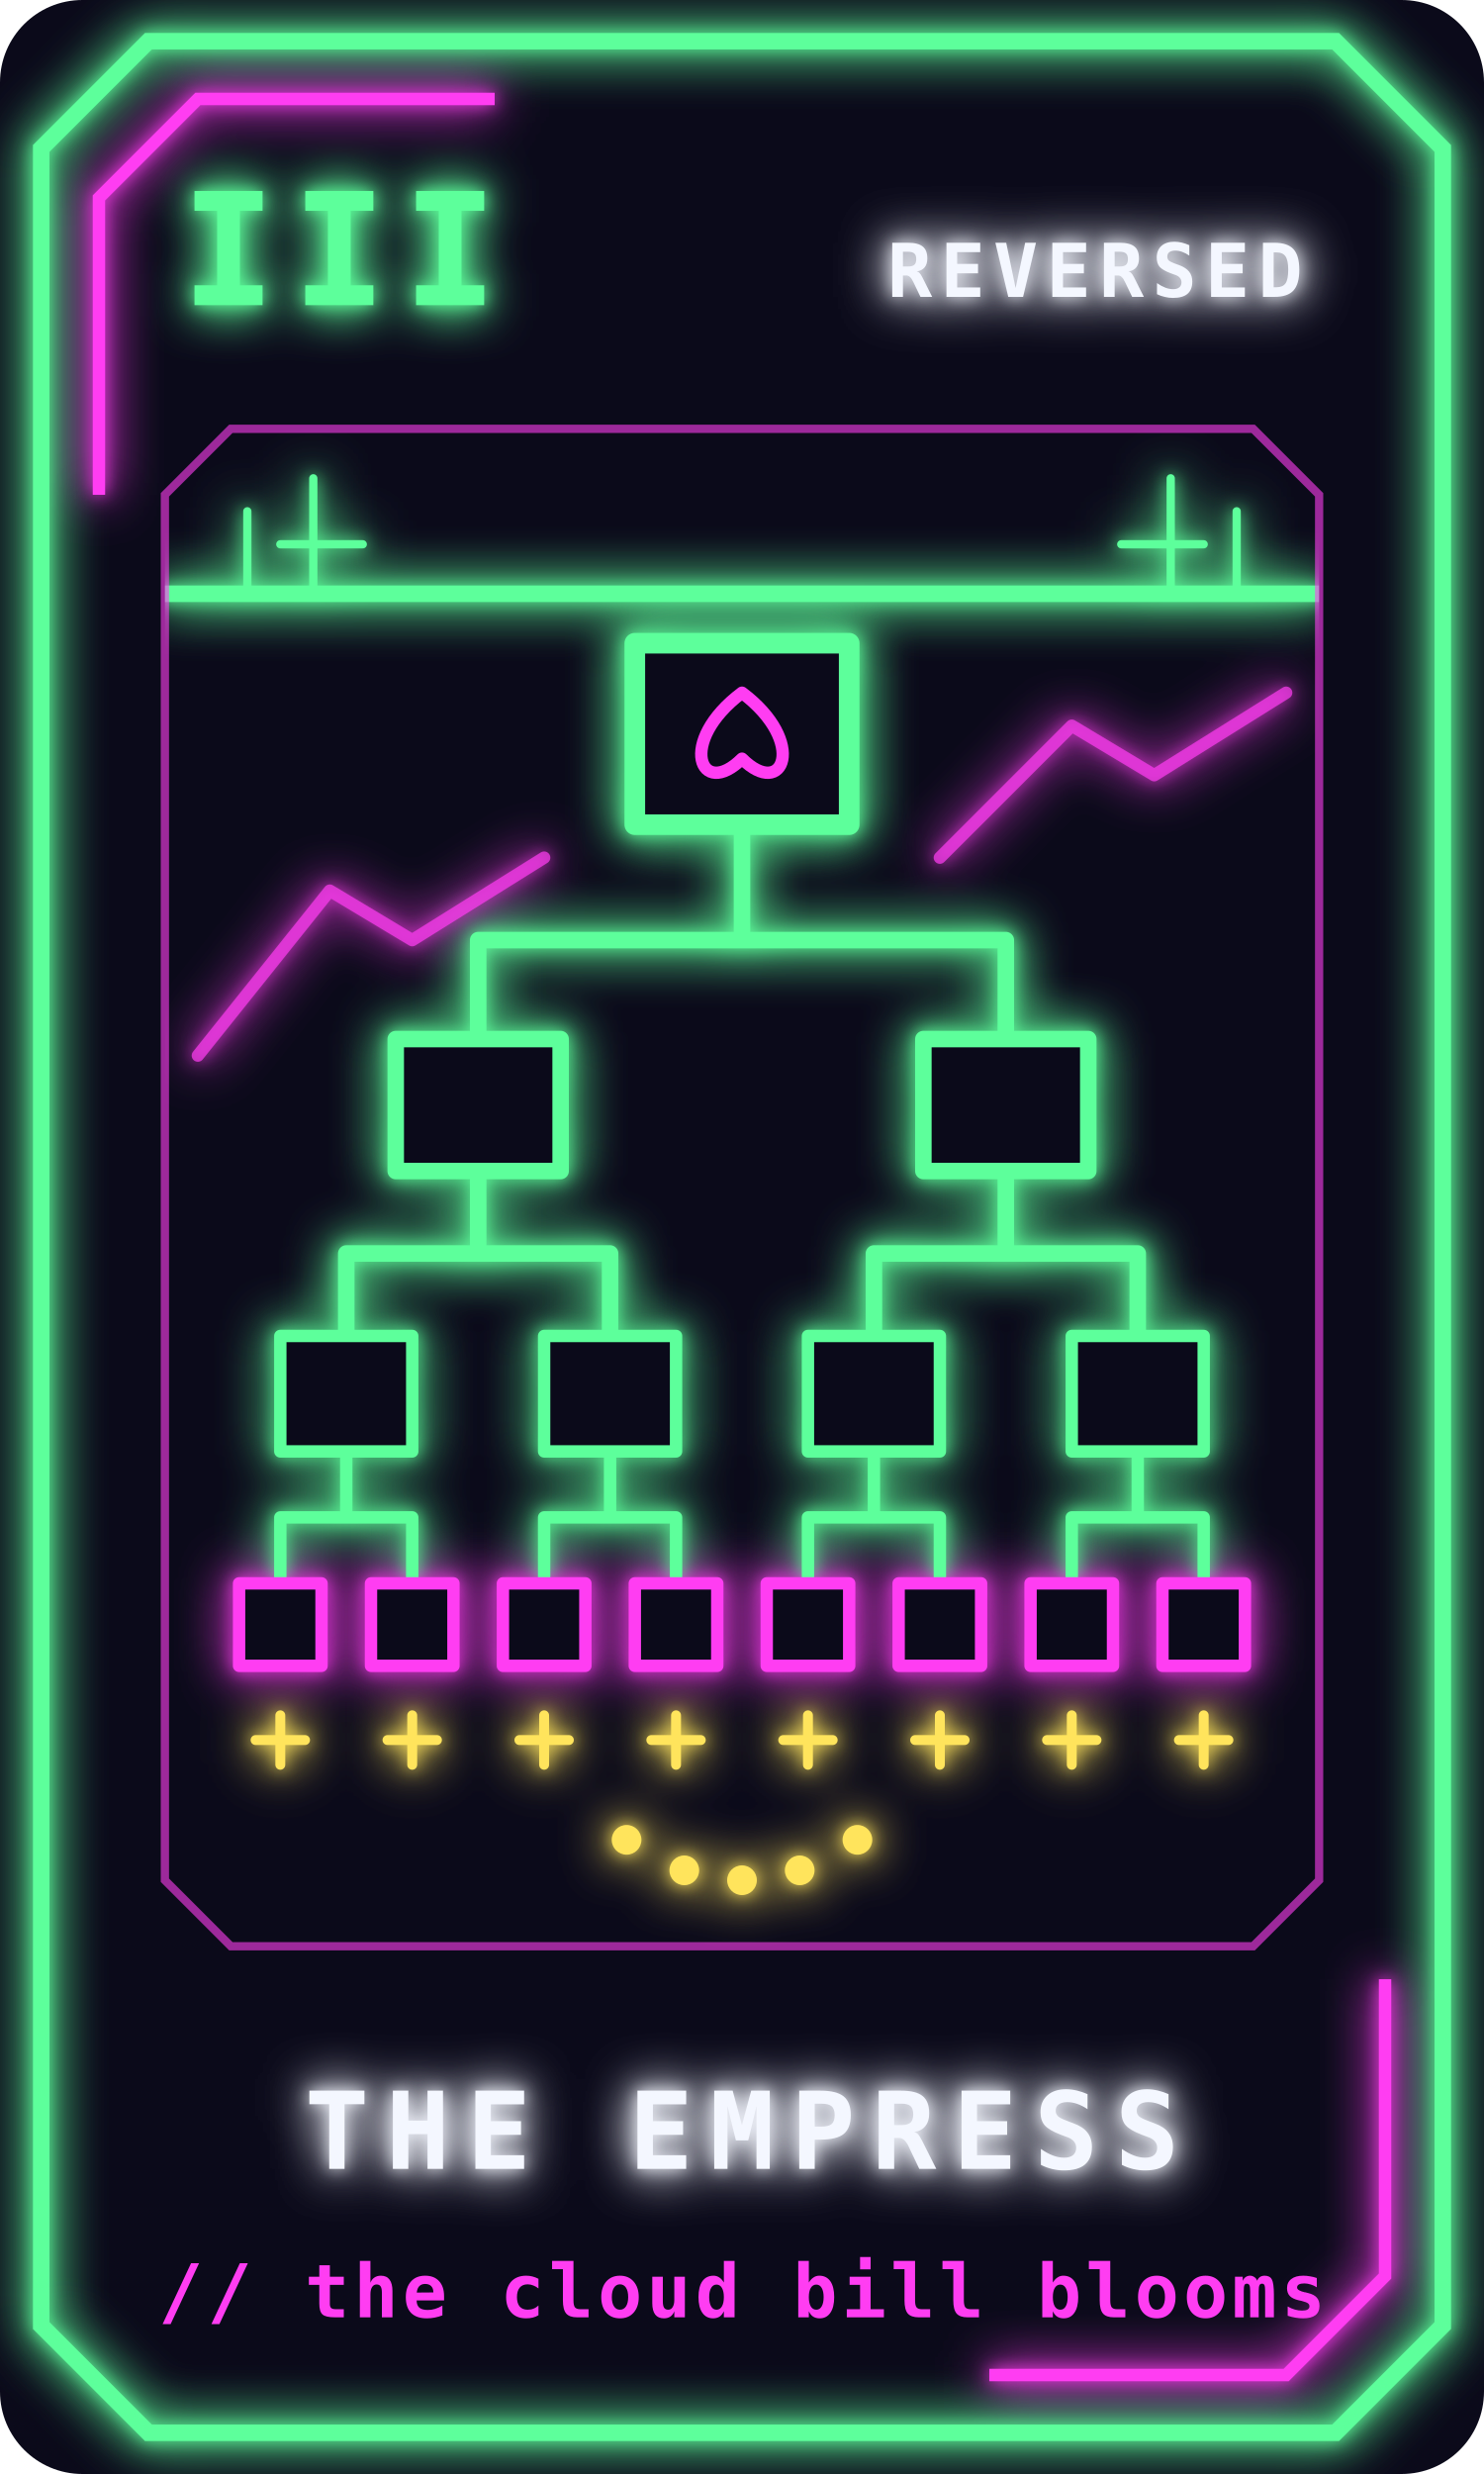
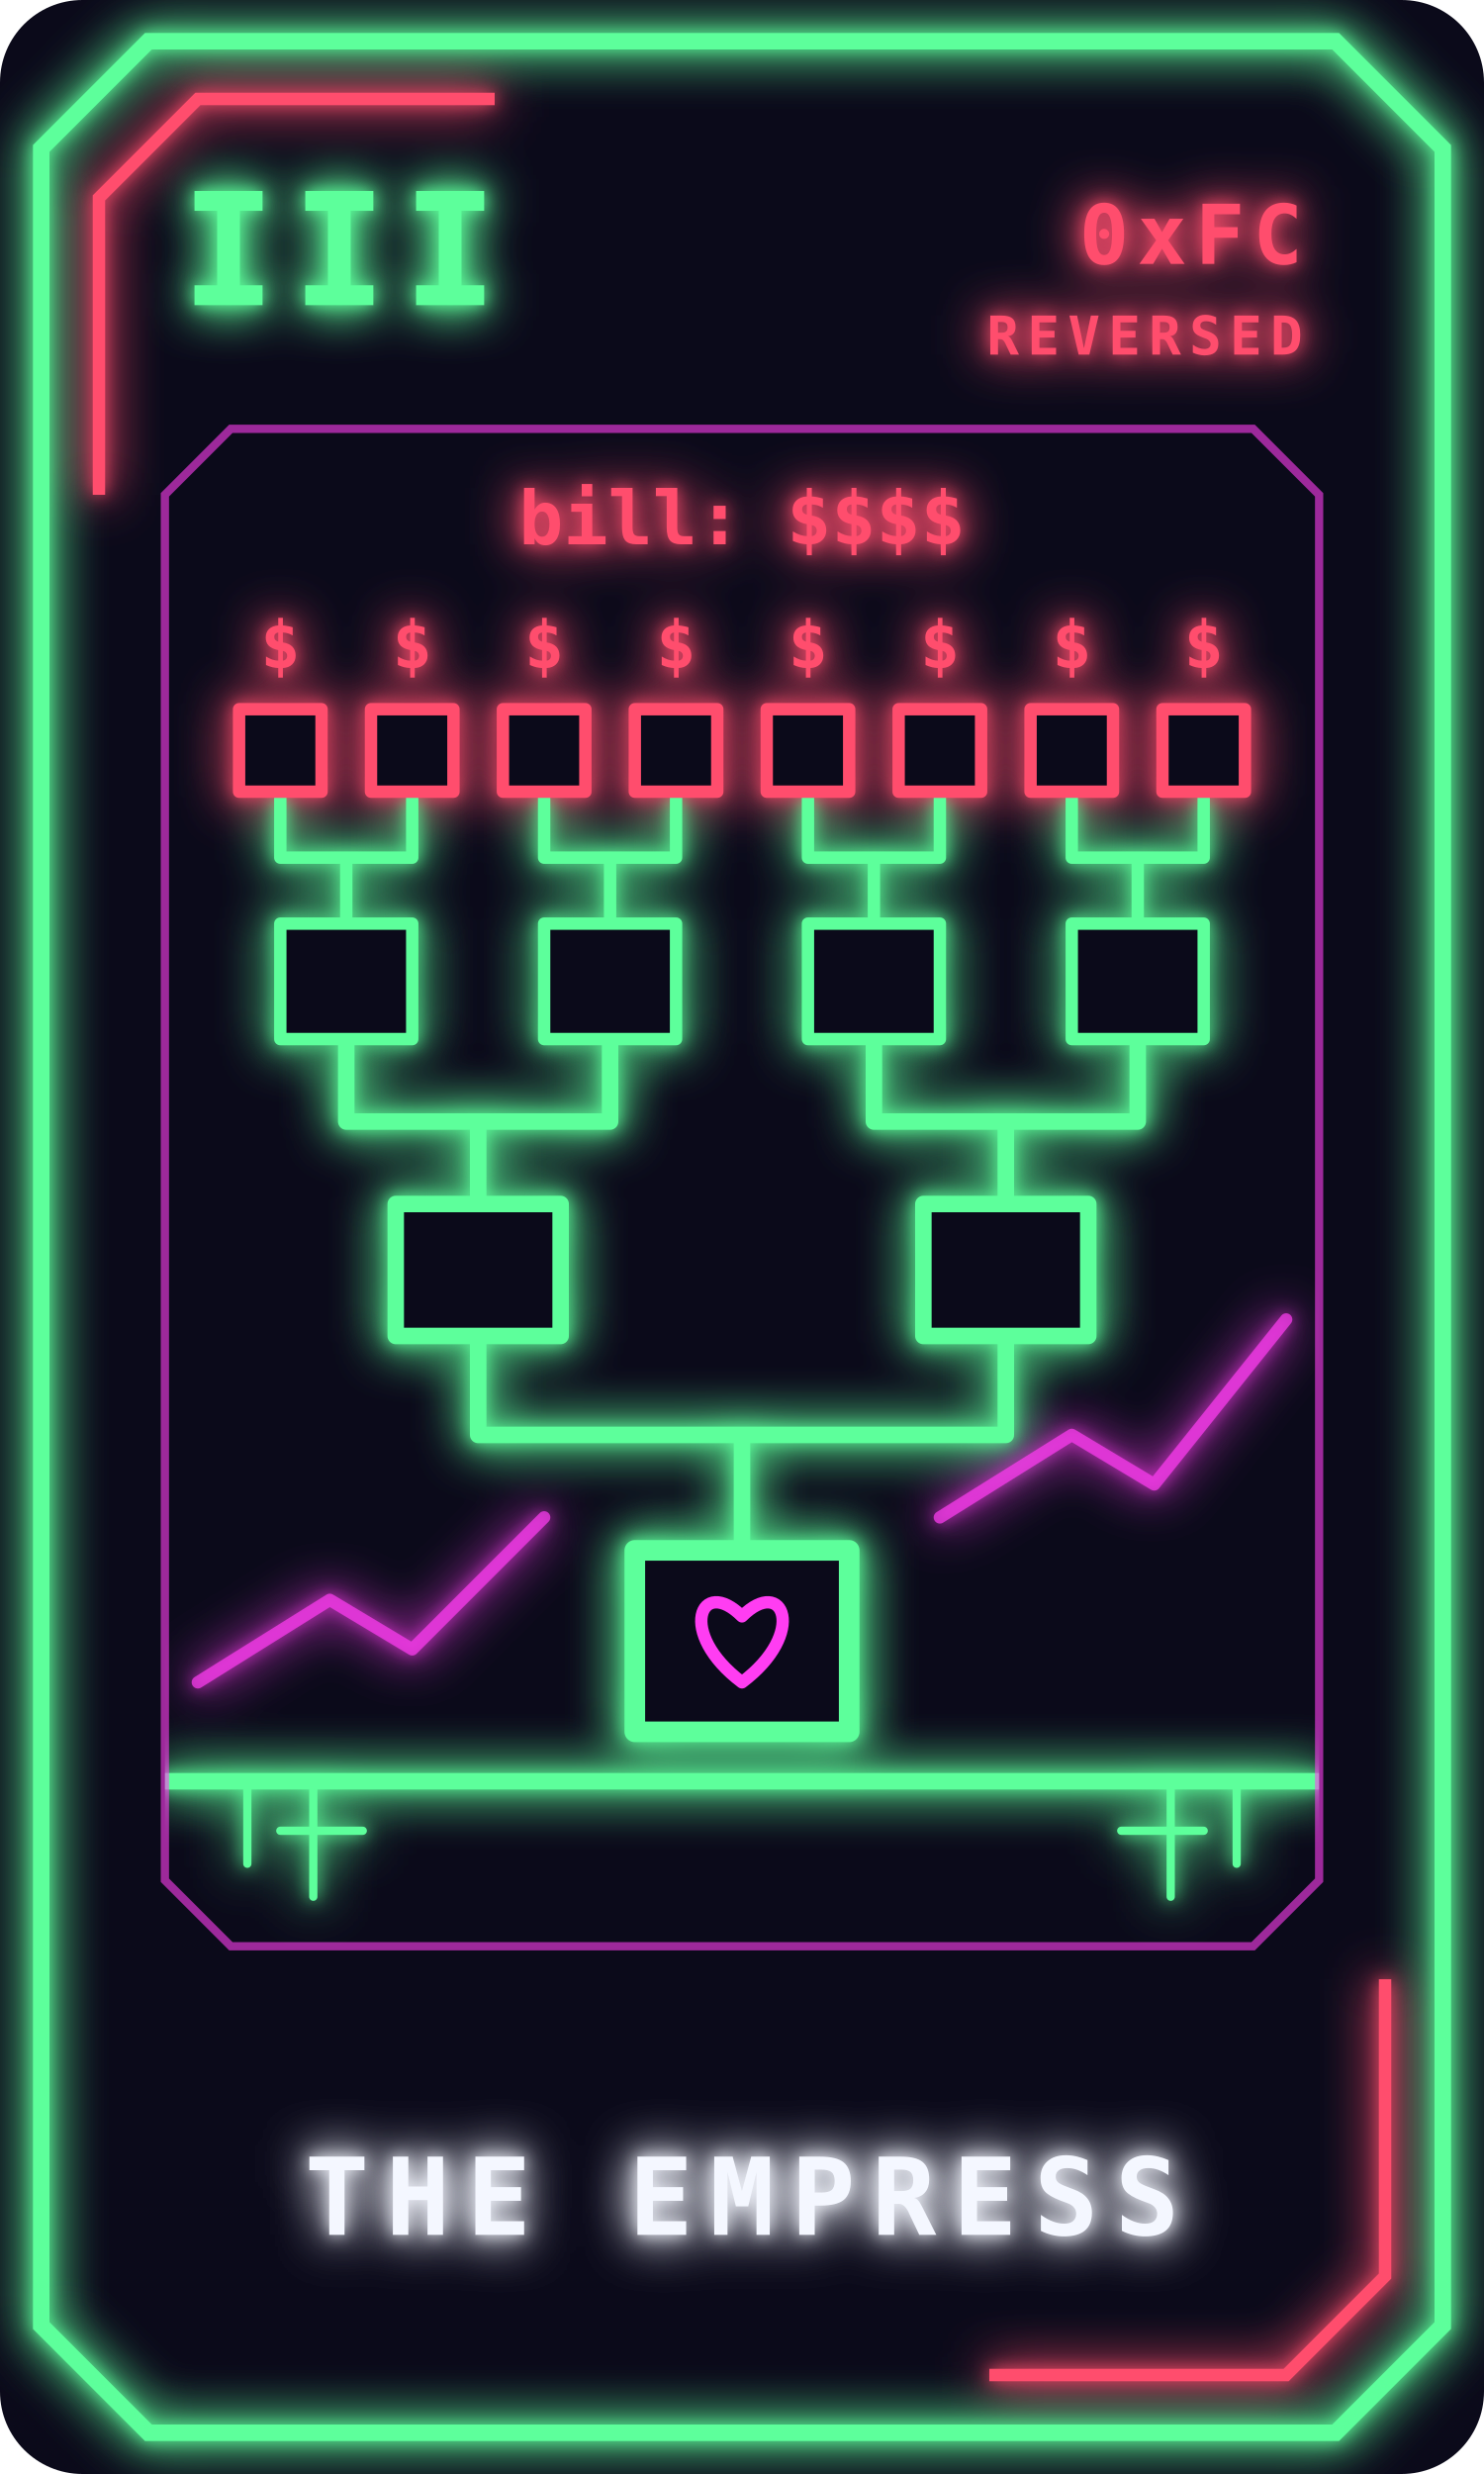
<svg xmlns="http://www.w3.org/2000/svg" width="180" height="300" viewBox="0 0 180 300">
  <g>
    <defs>
      <filter id="ds-neon" x="-30%" y="-30%" width="160%" height="160%" color-interpolation-filters="sRGB">
        <feGaussianBlur stdDeviation="3" result="wide" />
        <feGaussianBlur in="SourceGraphic" stdDeviation="1" result="near" />
        <feMerge>
          <feMergeNode in="wide" />
          <feMergeNode in="wide" />
          <feMergeNode in="near" />
          <feMergeNode in="SourceGraphic" />
        </feMerge>
      </filter>
      <clipPath id="ds-window">
        <path d="M-70 -84L-62 -92H62L70 -84V84L62 92H-62L-70 84Z" />
      </clipPath>
    </defs>
    <rect width="180" height="300" rx="10" fill="#0b0a1a" />
    <g filter="url(#ds-neon)">
      <path d="M18 5H162L175 18V282L162 295H18L5 282V18Z" fill="none" stroke="#5dff9b" stroke-width="2" />
-       <path d="M12 60V24L24 12H60M168 240V276L156 288H120" fill="none" stroke="#ff3df2" stroke-width="1.5" />
+       <path d="M12 60V24L24 12H60M168 240V276L156 288H120" fill="none" stroke="#ff4d6d" stroke-width="1.5" />
      <text x="22" y="37" font-family="ui-monospace, 'SF Mono', Menlo, Consolas, monospace" font-size="19" font-weight="bold" fill="#5dff9b" text-anchor="start" letter-spacing="2">III</text>
-       <text x="158" y="36" font-family="ui-monospace, 'SF Mono', Menlo, Consolas, monospace" font-size="9" font-weight="bold" fill="#f4f7ff" text-anchor="end" letter-spacing="1">REVERSED</text>
-       <text x="90" y="263" font-family="ui-monospace, 'SF Mono', Menlo, Consolas, monospace" font-size="13" font-weight="bold" fill="#f4f7ff" text-anchor="middle" letter-spacing="2">THE EMPRESS</text>
+       <text x="158" y="32" font-family="ui-monospace, 'SF Mono', Menlo, Consolas, monospace" font-size="10" font-weight="bold" fill="#ff4d6d" text-anchor="end" letter-spacing="1">0xFC</text>
+       <text x="158" y="43" font-family="ui-monospace, 'SF Mono', Menlo, Consolas, monospace" font-size="6.5" font-weight="bold" fill="#ff4d6d" text-anchor="end" letter-spacing="1">REVERSED</text>
+       <text x="90" y="271" font-family="ui-monospace, 'SF Mono', Menlo, Consolas, monospace" font-size="13" font-weight="bold" fill="#f4f7ff" text-anchor="middle" letter-spacing="2">THE EMPRESS</text>
    </g>
-     <text x="90" y="281" font-family="ui-monospace, 'SF Mono', Menlo, Consolas, monospace" font-size="9" font-weight="bold" fill="#ff3df2" text-anchor="middle" letter-spacing="0.5">// the cloud bill blooms</text>
    <g transform="translate(90 144)">
      <g clip-path="url(#ds-window)">
-         <g filter="url(#ds-neon)" transform="rotate(180)">
+         <g filter="url(#ds-neon)">
          <path d="M0 44V30M0 30H-32V18M0 30H32V18M-32 2V-8M-32 -8H-48V-18M-32 -8H-16V-18M32 2V-8M32 -8H16V-18M32 -8H48V-18" fill="none" stroke="#5dff9b" stroke-width="2" stroke-linecap="round" stroke-linejoin="round" />
          <path d="M-48 -32V-40M-48 -40H-56V-48M-48 -40H-40V-48" fill="none" stroke="#5dff9b" stroke-width="1.5" stroke-linecap="round" stroke-linejoin="round" />
          <path d="M-16 -32V-40M-16 -40H-24V-48M-16 -40H-8V-48" fill="none" stroke="#5dff9b" stroke-width="1.5" stroke-linecap="round" stroke-linejoin="round" />
          <path d="M16 -32V-40M16 -40H8V-48M16 -40H24V-48" fill="none" stroke="#5dff9b" stroke-width="1.5" stroke-linecap="round" stroke-linejoin="round" />
          <path d="M48 -32V-40M48 -40H40V-48M48 -40H56V-48" fill="none" stroke="#5dff9b" stroke-width="1.5" stroke-linecap="round" stroke-linejoin="round" />
          <path d="M-13 44h26v22h-26Z" fill="#0b0a1a" stroke="#5dff9b" stroke-width="2.5" stroke-linecap="round" stroke-linejoin="round" />
          <path d="M0 52C-5 47 -8 54 0 60C8 54 5 47 0 52Z" fill="none" stroke="#ff3df2" stroke-width="1.5" stroke-linecap="round" stroke-linejoin="round" />
          <path d="M-42 2h20v16h-20Z" fill="#0b0a1a" stroke="#5dff9b" stroke-width="2" stroke-linecap="round" stroke-linejoin="round" />
          <path d="M22 2h20v16h-20Z" fill="#0b0a1a" stroke="#5dff9b" stroke-width="2" stroke-linecap="round" stroke-linejoin="round" />
          <path d="M-56 -32h16v14h-16Z" fill="#0b0a1a" stroke="#5dff9b" stroke-width="1.5" stroke-linecap="round" stroke-linejoin="round" />
          <path d="M-24 -32h16v14h-16Z" fill="#0b0a1a" stroke="#5dff9b" stroke-width="1.5" stroke-linecap="round" stroke-linejoin="round" />
          <path d="M8 -32h16v14h-16Z" fill="#0b0a1a" stroke="#5dff9b" stroke-width="1.5" stroke-linecap="round" stroke-linejoin="round" />
          <path d="M40 -32h16v14h-16Z" fill="#0b0a1a" stroke="#5dff9b" stroke-width="1.5" stroke-linecap="round" stroke-linejoin="round" />
-           <path d="M-61 -58h10v10h-10Z" fill="#0b0a1a" stroke="#ff3df2" stroke-width="1.5" stroke-linecap="round" stroke-linejoin="round" />
-           <path d="M-56 -64V-70M-59 -67H-53" fill="none" stroke="#ffe45c" stroke-width="1.2" stroke-linecap="round" stroke-linejoin="round" />
-           <path d="M-45 -58h10v10h-10Z" fill="#0b0a1a" stroke="#ff3df2" stroke-width="1.5" stroke-linecap="round" stroke-linejoin="round" />
-           <path d="M-40 -64V-70M-43 -67H-37" fill="none" stroke="#ffe45c" stroke-width="1.2" stroke-linecap="round" stroke-linejoin="round" />
-           <path d="M-29 -58h10v10h-10Z" fill="#0b0a1a" stroke="#ff3df2" stroke-width="1.5" stroke-linecap="round" stroke-linejoin="round" />
-           <path d="M-24 -64V-70M-27 -67H-21" fill="none" stroke="#ffe45c" stroke-width="1.2" stroke-linecap="round" stroke-linejoin="round" />
-           <path d="M-13 -58h10v10h-10Z" fill="#0b0a1a" stroke="#ff3df2" stroke-width="1.5" stroke-linecap="round" stroke-linejoin="round" />
-           <path d="M-8 -64V-70M-11 -67H-5" fill="none" stroke="#ffe45c" stroke-width="1.2" stroke-linecap="round" stroke-linejoin="round" />
-           <path d="M3 -58h10v10h-10Z" fill="#0b0a1a" stroke="#ff3df2" stroke-width="1.5" stroke-linecap="round" stroke-linejoin="round" />
-           <path d="M8 -64V-70M5 -67H11" fill="none" stroke="#ffe45c" stroke-width="1.2" stroke-linecap="round" stroke-linejoin="round" />
-           <path d="M19 -58h10v10h-10Z" fill="#0b0a1a" stroke="#ff3df2" stroke-width="1.5" stroke-linecap="round" stroke-linejoin="round" />
-           <path d="M24 -64V-70M21 -67H27" fill="none" stroke="#ffe45c" stroke-width="1.2" stroke-linecap="round" stroke-linejoin="round" />
-           <path d="M35 -58h10v10h-10Z" fill="#0b0a1a" stroke="#ff3df2" stroke-width="1.5" stroke-linecap="round" stroke-linejoin="round" />
-           <path d="M40 -64V-70M37 -67H43" fill="none" stroke="#ffe45c" stroke-width="1.2" stroke-linecap="round" stroke-linejoin="round" />
-           <path d="M51 -58h10v10h-10Z" fill="#0b0a1a" stroke="#ff3df2" stroke-width="1.5" stroke-linecap="round" stroke-linejoin="round" />
-           <path d="M56 -64V-70M53 -67H59" fill="none" stroke="#ffe45c" stroke-width="1.2" stroke-linecap="round" stroke-linejoin="round" />
-           <circle cx="-14" cy="-79.1" r="1.8" fill="#ffe45c" />
-           <circle cx="-7" cy="-82.8" r="1.8" fill="#ffe45c" />
-           <circle cx="0" cy="-84" r="1.8" fill="#ffe45c" />
-           <circle cx="7" cy="-82.8" r="1.8" fill="#ffe45c" />
-           <circle cx="14" cy="-79.1" r="1.8" fill="#ffe45c" />
+           <path d="M-61 -58h10v10h-10Z" fill="#0b0a1a" stroke="#ff4d6d" stroke-width="1.5" stroke-linecap="round" stroke-linejoin="round" />
+           <text x="-56" y="-63" font-family="ui-monospace, 'SF Mono', Menlo, Consolas, monospace" font-size="8" font-weight="bold" fill="#ff4d6d" text-anchor="middle">$</text>
+           <path d="M-45 -58h10v10h-10Z" fill="#0b0a1a" stroke="#ff4d6d" stroke-width="1.5" stroke-linecap="round" stroke-linejoin="round" />
+           <text x="-40" y="-63" font-family="ui-monospace, 'SF Mono', Menlo, Consolas, monospace" font-size="8" font-weight="bold" fill="#ff4d6d" text-anchor="middle">$</text>
+           <path d="M-29 -58h10v10h-10Z" fill="#0b0a1a" stroke="#ff4d6d" stroke-width="1.5" stroke-linecap="round" stroke-linejoin="round" />
+           <text x="-24" y="-63" font-family="ui-monospace, 'SF Mono', Menlo, Consolas, monospace" font-size="8" font-weight="bold" fill="#ff4d6d" text-anchor="middle">$</text>
+           <path d="M-13 -58h10v10h-10Z" fill="#0b0a1a" stroke="#ff4d6d" stroke-width="1.5" stroke-linecap="round" stroke-linejoin="round" />
+           <text x="-8" y="-63" font-family="ui-monospace, 'SF Mono', Menlo, Consolas, monospace" font-size="8" font-weight="bold" fill="#ff4d6d" text-anchor="middle">$</text>
+           <path d="M3 -58h10v10h-10Z" fill="#0b0a1a" stroke="#ff4d6d" stroke-width="1.5" stroke-linecap="round" stroke-linejoin="round" />
+           <text x="8" y="-63" font-family="ui-monospace, 'SF Mono', Menlo, Consolas, monospace" font-size="8" font-weight="bold" fill="#ff4d6d" text-anchor="middle">$</text>
+           <path d="M19 -58h10v10h-10Z" fill="#0b0a1a" stroke="#ff4d6d" stroke-width="1.5" stroke-linecap="round" stroke-linejoin="round" />
+           <text x="24" y="-63" font-family="ui-monospace, 'SF Mono', Menlo, Consolas, monospace" font-size="8" font-weight="bold" fill="#ff4d6d" text-anchor="middle">$</text>
+           <path d="M35 -58h10v10h-10Z" fill="#0b0a1a" stroke="#ff4d6d" stroke-width="1.5" stroke-linecap="round" stroke-linejoin="round" />
+           <text x="40" y="-63" font-family="ui-monospace, 'SF Mono', Menlo, Consolas, monospace" font-size="8" font-weight="bold" fill="#ff4d6d" text-anchor="middle">$</text>
+           <path d="M51 -58h10v10h-10Z" fill="#0b0a1a" stroke="#ff4d6d" stroke-width="1.5" stroke-linecap="round" stroke-linejoin="round" />
+           <text x="56" y="-63" font-family="ui-monospace, 'SF Mono', Menlo, Consolas, monospace" font-size="8" font-weight="bold" fill="#ff4d6d" text-anchor="middle">$</text>
+           <text x="0" y="-78" font-family="ui-monospace, 'SF Mono', Menlo, Consolas, monospace" font-size="9" font-weight="bold" fill="#ff4d6d" text-anchor="middle">bill: $$$$</text>
          <path d="M-70 72H70" fill="none" stroke="#5dff9b" stroke-width="2" stroke-linecap="round" stroke-linejoin="round" />
          <path d="M-60 72V82M-52 72V86M52 72V86M60 72V82M-56 78H-46M46 78H56" fill="none" stroke="#5dff9b" stroke-width="1" stroke-linecap="round" stroke-linejoin="round" />
          <g opacity="0.7">
            <path d="M-66 60L-50 50L-40 56L-24 40" fill="none" stroke="#ff3df2" stroke-width="1.5" stroke-linecap="round" stroke-linejoin="round" />
            <path d="M24 40L40 30L50 36L66 16" fill="none" stroke="#ff3df2" stroke-width="1.5" stroke-linecap="round" stroke-linejoin="round" />
          </g>
        </g>
      </g>
      <path d="M-70 -84L-62 -92H62L70 -84V84L62 92H-62L-70 84Z" fill="none" stroke="#ff3df2" stroke-width="1" opacity="0.6" />
    </g>
  </g>
</svg>
